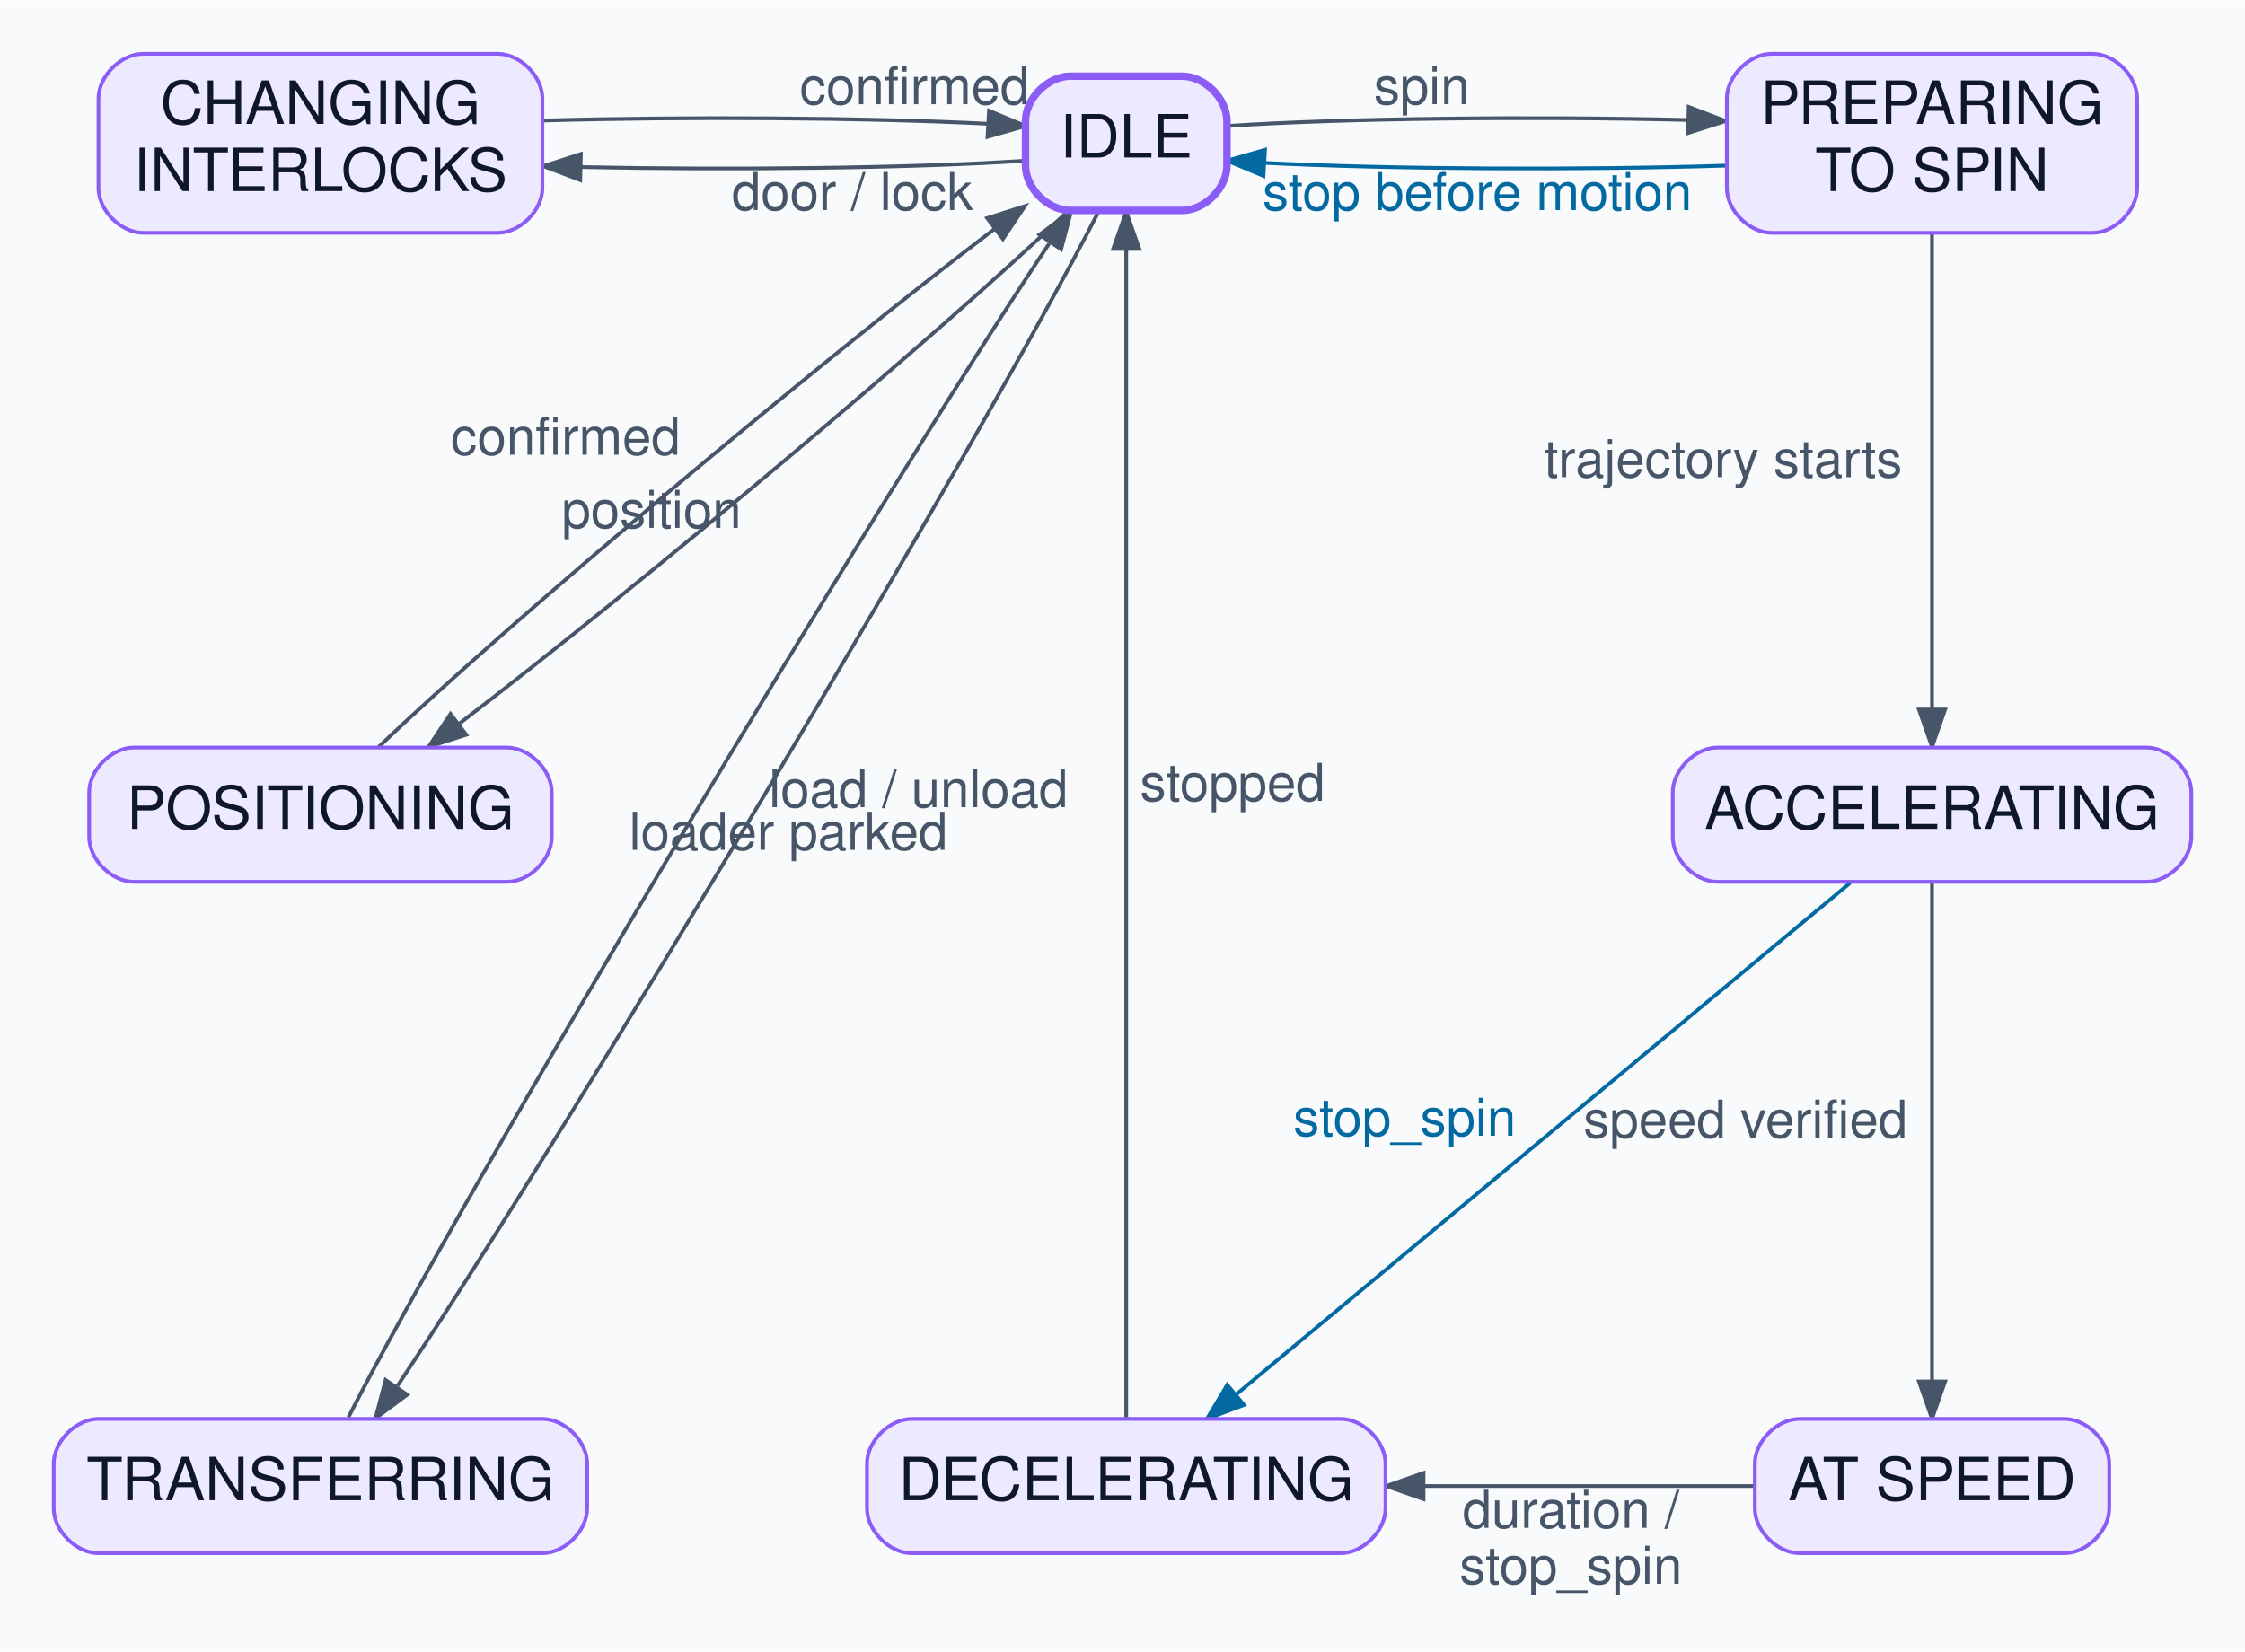
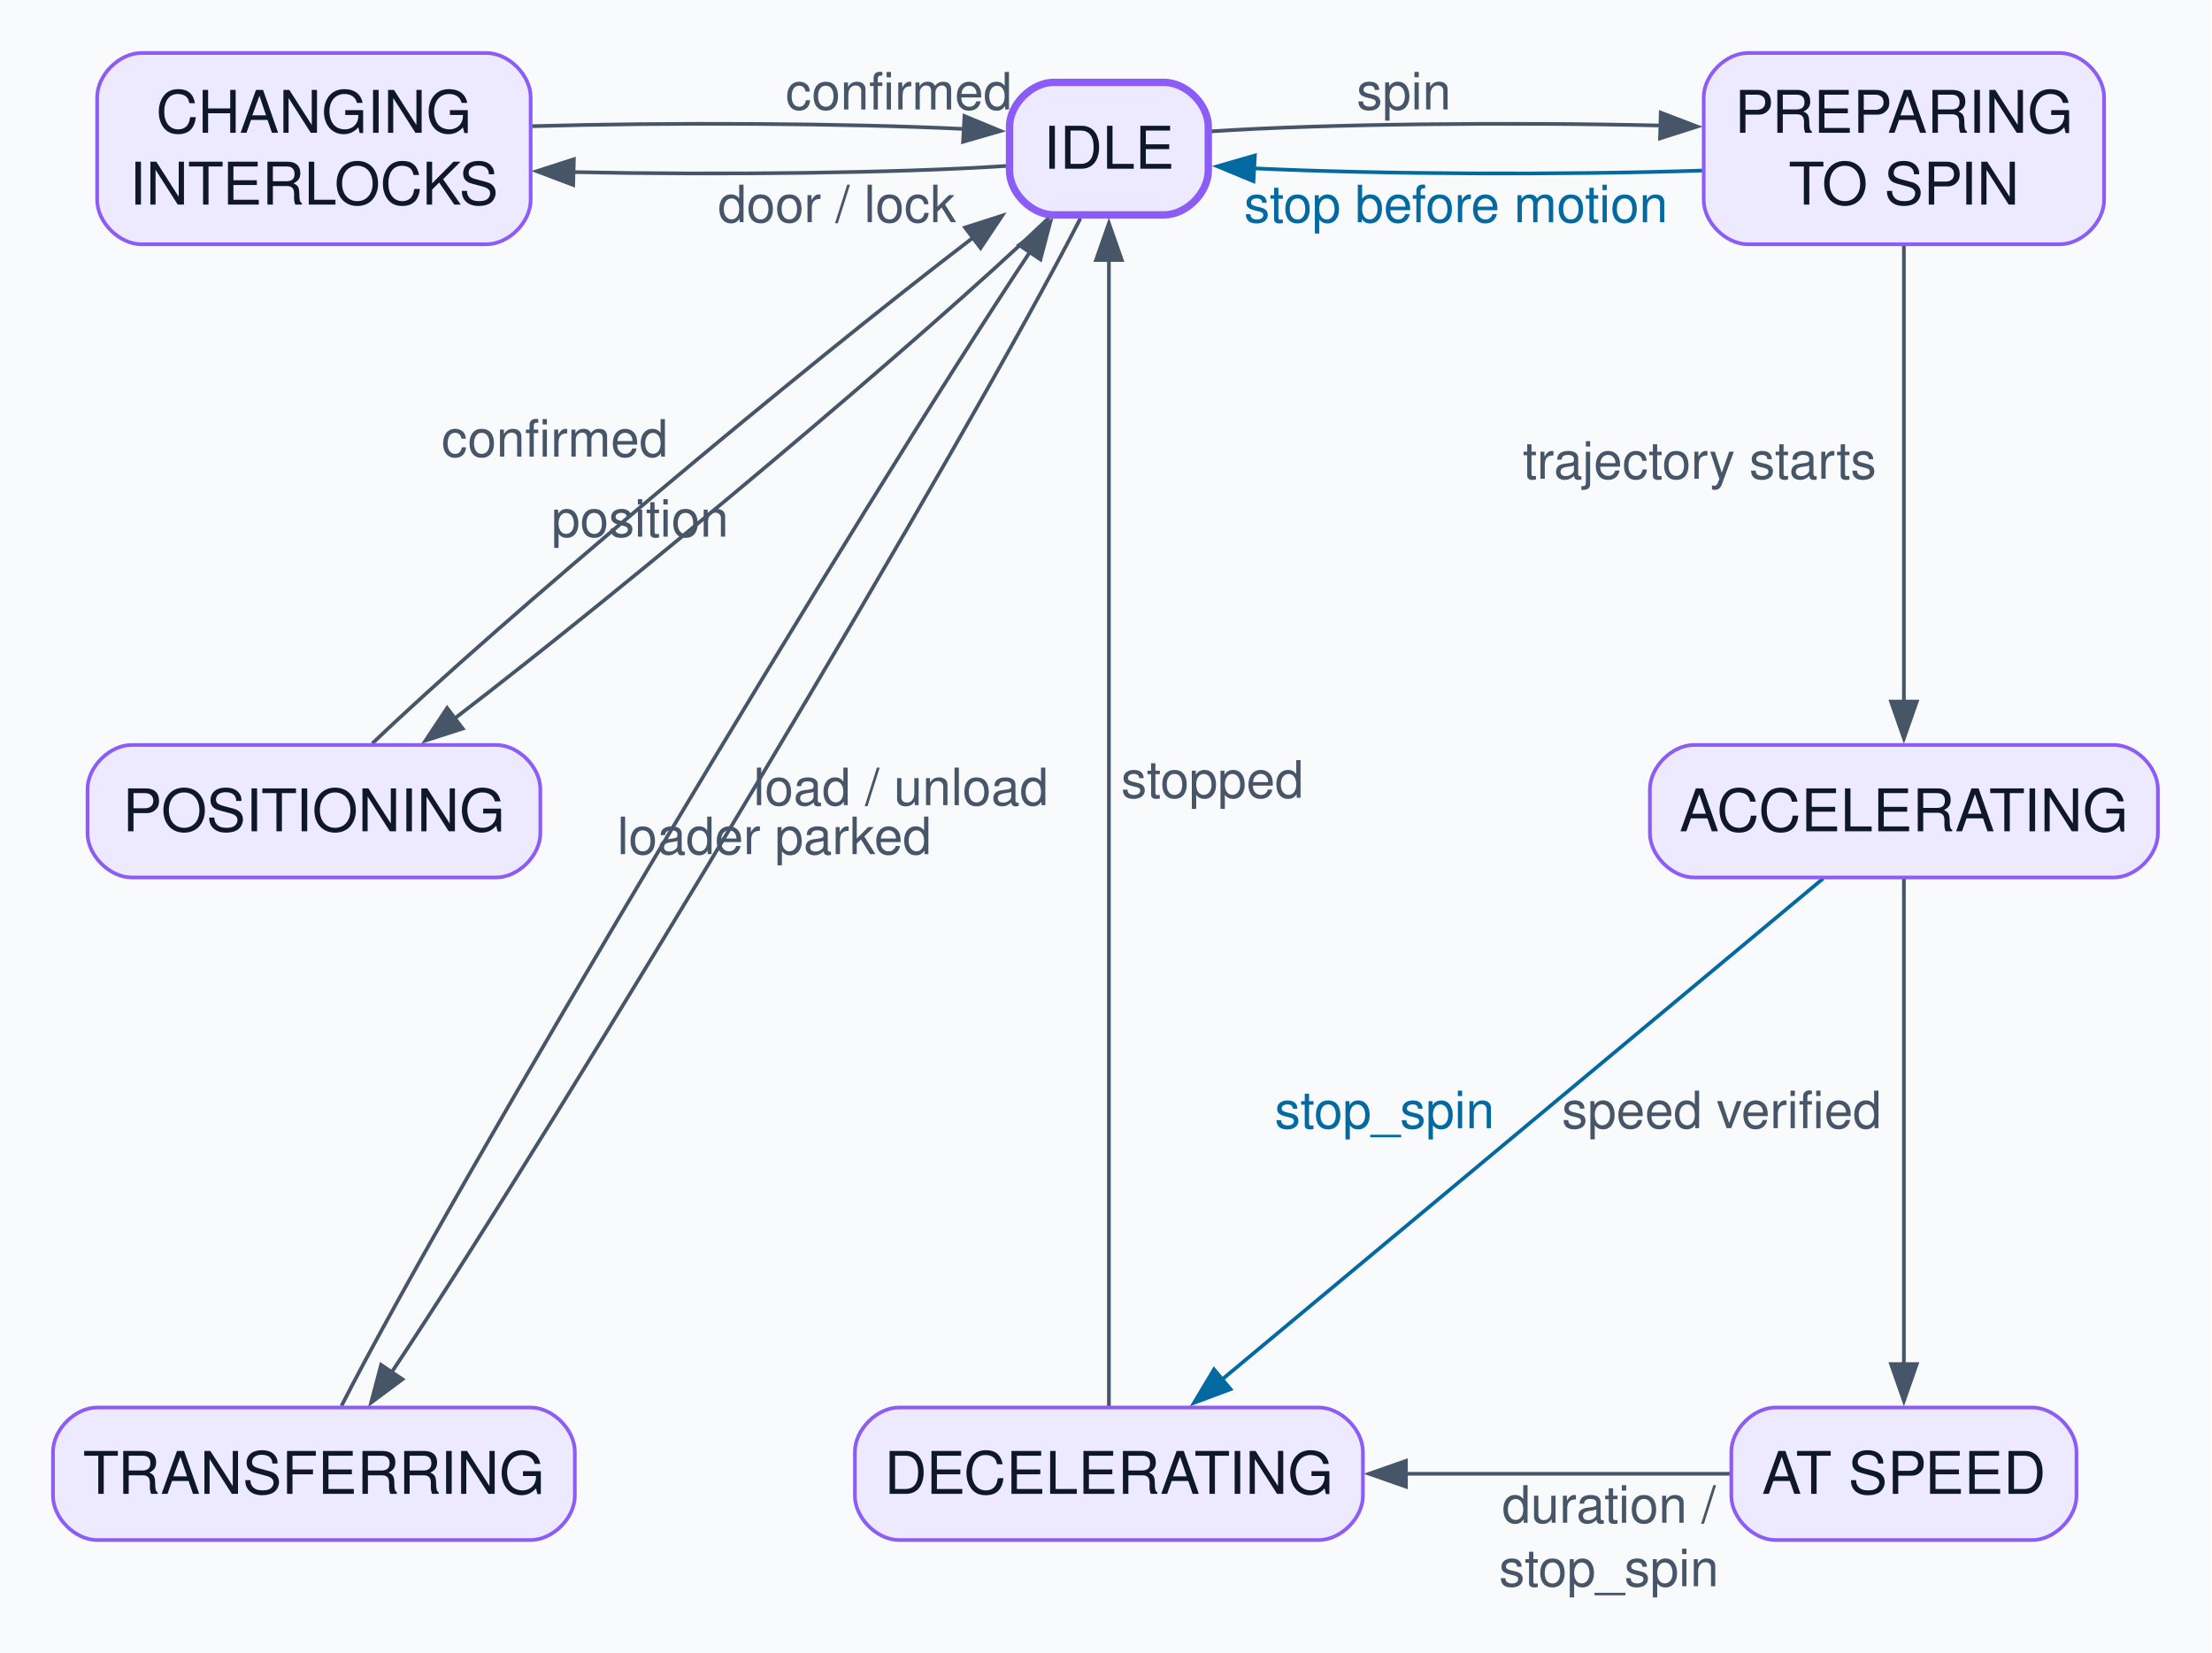
- <svg xmlns="http://www.w3.org/2000/svg" width="602pt" height="443pt" viewBox="0.00 0.00 601.80 442.80">
-   <g id="graph0" class="graph" transform="scale(1 1) rotate(0) translate(14.4 428.4)">
-     <polygon fill="#f8fafc" stroke="transparent" points="-14.4,14.4 -14.4,-428.4 587.4,-428.4 587.4,14.4 -14.4,14.4" />
+ <svg xmlns="http://www.w3.org/2000/svg" width="601pt" height="449pt" viewBox="0.00 0.00 601.00 449.00">
+   <g id="graph0" class="graph" transform="scale(1 1) rotate(0) translate(14.4 434.88)">
+     <polygon fill="#f8fafc" stroke="none" points="-14.4,14.4 -14.4,-434.88 586.3,-434.88 586.3,14.4 -14.4,14.4" />
    <g id="edge1" class="edge">
-       <path fill="none" stroke="#475569" d="M260.14,-385.33C230.42,-383.34 181.77,-382.78 141.32,-383.64" />
-       <polygon fill="#475569" stroke="#475569" points="141.14,-380.14 131.23,-383.89 141.31,-387.14 141.14,-380.14" />
-       <text text-anchor="middle" x="214.1" y="-372.12" font-family="Helvetica,sans-Serif" font-size="14.00" fill="#475569">door / lock</text>
+       <path fill="none" stroke="#475569" d="M259.09,-389.8C229.47,-387.85 181.42,-387.29 141.28,-388.13" />
+       <polygon fill="#475569" stroke="#475569" points="141.34,-384.63 131.43,-388.37 141.52,-391.62 141.34,-384.63" />
+       <text xml:space="preserve" text-anchor="middle" x="213.01" y="-374.52" font-family="Helvetica,sans-Serif" font-size="14.00" fill="#475569">door / lock</text>
    </g>
    <g id="edge3" class="edge">
-       <path fill="none" stroke="#475569" d="M271.98,-371.93C238.04,-339.34 156.81,-271.15 108.77,-234.45" />
-       <polygon fill="#475569" stroke="#475569" points="110.58,-231.43 100.49,-228.19 106.36,-237.01 110.58,-231.43" />
-       <text text-anchor="middle" x="160.25" y="-286.9" font-family="Helvetica,sans-Serif" font-size="14.00" fill="#475569">position</text>
+       <path fill="none" stroke="#475569" d="M270.67,-375.76C236.56,-343.13 156.95,-276.31 109.13,-239.69" />
+       <polygon fill="#475569" stroke="#475569" points="111.31,-236.95 101.22,-233.7 107.08,-242.53 111.31,-236.95" />
+       <text xml:space="preserve" text-anchor="middle" x="159.51" y="-289.08" font-family="Helvetica,sans-Serif" font-size="14.00" fill="#475569">position</text>
    </g>
    <g id="edge5" class="edge">
-       <path fill="none" stroke="#475569" d="M280,-371.54C249.8,-312.22 138.77,-126.64 92.13,-56.85" />
-       <polygon fill="#475569" stroke="#475569" points="94.76,-54.49 86.25,-48.17 88.96,-58.42 94.76,-54.49" />
-       <text text-anchor="middle" x="231.81" y="-212.02" font-family="Helvetica,sans-Serif" font-size="14.00" fill="#475569">load / unload</text>
+       <path fill="none" stroke="#475569" d="M279.14,-375.54C248.68,-315.89 138.81,-132.25 92.02,-62.09" />
+       <polygon fill="#475569" stroke="#475569" points="94.94,-60.17 86.44,-53.85 89.14,-64.09 94.94,-60.17" />
+       <text xml:space="preserve" text-anchor="middle" x="230.38" y="-216.14" font-family="Helvetica,sans-Serif" font-size="14.00" fill="#475569">load / unload</text>
    </g>
    <g id="edge7" class="edge">
-       <path fill="none" stroke="#475569" d="M314.86,-394.67C345.62,-396.73 396.68,-397.26 437.92,-396.26" />
-       <polygon fill="#475569" stroke="#475569" points="438.28,-399.76 448.18,-395.98 438.08,-392.76 438.28,-399.76" />
-       <text text-anchor="middle" x="366.71" y="-400.5" font-family="Helvetica,sans-Serif" font-size="14.00" fill="#475569">spin</text>
+       <path fill="none" stroke="#475569" d="M314.69,-399.2C345.41,-401.23 395.97,-401.75 436.96,-400.77" />
+       <polygon fill="#475569" stroke="#475569" points="436.83,-404.28 446.73,-400.5 436.63,-397.28 436.83,-404.28" />
+       <text xml:space="preserve" text-anchor="middle" x="367.04" y="-405.15" font-family="Helvetica,sans-Serif" font-size="14.00" fill="#475569">spin</text>
    </g>
    <g id="edge2" class="edge">
-       <path fill="none" stroke="#475569" d="M131.09,-396.11C169.29,-397.19 217.68,-396.9 250.44,-395.24" />
-       <polygon fill="#475569" stroke="#475569" points="250.72,-398.73 260.5,-394.65 250.31,-391.74 250.72,-398.73" />
-       <text text-anchor="middle" x="230.75" y="-400.48" font-family="Helvetica,sans-Serif" font-size="14.00" fill="#475569">confirmed</text>
+       <path fill="none" stroke="#475569" d="M130.2,-400.6C167.57,-401.67 214.79,-401.42 247.57,-399.85" />
+       <polygon fill="#475569" stroke="#475569" points="247.65,-403.35 257.44,-399.3 247.26,-396.36 247.65,-403.35" />
+       <text xml:space="preserve" text-anchor="middle" x="229.81" y="-405.13" font-family="Helvetica,sans-Serif" font-size="14.00" fill="#475569">confirmed</text>
    </g>
    <g id="edge4" class="edge">
-       <path fill="none" stroke="#475569" d="M87.02,-228.07C121.41,-261.1 204.36,-330.67 252.13,-367" />
-       <polygon fill="#475569" stroke="#475569" points="250.23,-369.95 260.33,-373.16 254.44,-364.36 250.23,-369.95" />
-       <text text-anchor="middle" x="137.21" y="-306.51" font-family="Helvetica,sans-Serif" font-size="14.00" fill="#475569">confirmed</text>
+       <path fill="none" stroke="#475569" d="M86.76,-232.9C121,-265.72 202.19,-333.85 250.02,-370.35" />
+       <polygon fill="#475569" stroke="#475569" points="247.81,-373.07 257.9,-376.3 252.03,-367.49 247.81,-373.07" />
+       <text xml:space="preserve" text-anchor="middle" x="136.33" y="-310.83" font-family="Helvetica,sans-Serif" font-size="14.00" fill="#475569">confirmed</text>
    </g>
    <g id="edge6" class="edge">
-       <path fill="none" stroke="#475569" d="M79,-48.46C109.2,-107.78 220.23,-293.36 266.87,-363.15" />
-       <polygon fill="#475569" stroke="#475569" points="264.24,-365.51 272.75,-371.83 270.04,-361.58 264.24,-365.51" />
-       <text text-anchor="middle" x="196.94" y="-200.58" font-family="Helvetica,sans-Serif" font-size="14.00" fill="#475569">loader parked</text>
+       <path fill="none" stroke="#475569" d="M78.39,-52.96C108.46,-112.02 218.65,-296.24 265.64,-366.73" />
+       <polygon fill="#475569" stroke="#475569" points="262.49,-368.31 270.99,-374.64 268.29,-364.39 262.49,-368.31" />
+       <text xml:space="preserve" text-anchor="middle" x="196" y="-202.84" font-family="Helvetica,sans-Serif" font-size="14.00" fill="#475569">loader parked</text>
    </g>
    <g id="edge12" class="edge">
-       <path fill="none" stroke="#0369a1" d="M448.44,-384.03C409.58,-382.79 358.59,-383.03 324.51,-384.76" />
-       <polygon fill="#0369a1" stroke="#0369a1" points="324.29,-381.27 314.51,-385.35 324.7,-388.26 324.29,-381.27" />
-       <text text-anchor="middle" x="381.61" y="-372.1" font-family="Helvetica,sans-Serif" font-size="14.00" fill="#0369a1">stop before motion</text>
+       <path fill="none" stroke="#0369a1" d="M448.1,-388.54C410.09,-387.31 360.35,-387.52 326.23,-389.15" />
+       <polygon fill="#0369a1" stroke="#0369a1" points="326.16,-385.65 316.37,-389.7 326.55,-392.64 326.16,-385.65" />
+       <text xml:space="preserve" text-anchor="middle" x="381.19" y="-374.5" font-family="Helvetica,sans-Serif" font-size="14.00" fill="#0369a1">stop before motion</text>
    </g>
    <g id="edge8" class="edge">
-       <path fill="none" stroke="#475569" d="M503.5,-365.72C503.5,-332.59 503.5,-273.33 503.5,-238.24" />
-       <polygon fill="#475569" stroke="#475569" points="507,-238.19 503.5,-228.19 500,-238.19 507,-238.19" />
-       <text text-anchor="middle" x="447.5" y="-300.49" font-family="Helvetica,sans-Serif" font-size="14.00" fill="#475569">trajectory starts</text>
+       <path fill="none" stroke="#475569" d="M502.89,-368.33C502.89,-335.27 502.89,-278.54 502.89,-243.99" />
+       <polygon fill="#475569" stroke="#475569" points="506.39,-244.28 502.89,-234.28 499.39,-244.28 506.39,-244.28" />
+       <text xml:space="preserve" text-anchor="middle" x="447.39" y="-304.83" font-family="Helvetica,sans-Serif" font-size="14.00" fill="#475569">trajectory starts</text>
    </g>
    <g id="edge9" class="edge">
-       <path fill="none" stroke="#475569" d="M503.5,-191.75C503.5,-160.27 503.5,-95.55 503.5,-58.22" />
-       <polygon fill="#475569" stroke="#475569" points="507,-58.03 503.5,-48.03 500,-58.03 507,-58.03" />
-       <text text-anchor="middle" x="453.5" y="-123.41" font-family="Helvetica,sans-Serif" font-size="14.00" fill="#475569">speed verified</text>
+       <path fill="none" stroke="#475569" d="M502.89,-196.25C502.89,-165.12 502.89,-101.49 502.89,-63.98" />
+       <polygon fill="#475569" stroke="#475569" points="506.39,-64.31 502.89,-54.31 499.39,-64.31 506.39,-64.31" />
+       <text xml:space="preserve" text-anchor="middle" x="453.39" y="-128.4" font-family="Helvetica,sans-Serif" font-size="14.00" fill="#475569">speed verified</text>
    </g>
    <g id="edge13" class="edge">
-       <path fill="none" stroke="#0369a1" d="M481.6,-191.75C442.53,-159.19 360.78,-91.07 316.88,-54.48" />
-       <polygon fill="#0369a1" stroke="#0369a1" points="319.06,-51.74 309.14,-48.03 314.58,-57.12 319.06,-51.74" />
-       <text text-anchor="middle" x="362.13" y="-123.91" font-family="Helvetica,sans-Serif" font-size="14.00" fill="#0369a1">stop_spin</text>
+       <path fill="none" stroke="#0369a1" d="M480.99,-196.25C442.26,-163.97 361.6,-96.76 317.43,-59.95" />
+       <polygon fill="#0369a1" stroke="#0369a1" points="319.93,-57.48 310.01,-53.77 315.45,-62.86 319.93,-57.48" />
+       <text xml:space="preserve" text-anchor="middle" x="361.81" y="-128.38" font-family="Helvetica,sans-Serif" font-size="14.00" fill="#0369a1">stop_spin</text>
    </g>
    <g id="edge10" class="edge">
-       <path fill="none" stroke="#475569" d="M455.83,-30C429.94,-30 397.23,-30 367.55,-30" />
-       <polygon fill="#475569" stroke="#475569" points="367.19,-26.5 357.19,-30 367.19,-33.5 367.19,-26.5" />
-       <text text-anchor="middle" x="406.7" y="-18.8" font-family="Helvetica,sans-Serif" font-size="14.00" fill="#475569">duration /</text>
-       <text text-anchor="middle" x="406.7" y="-3.8" font-family="Helvetica,sans-Serif" font-size="14.00" fill="#475569">stop_spin</text>
+       <path fill="none" stroke="#475569" d="M455.75,-34.5C429.89,-34.5 397.11,-34.5 367.32,-34.5" />
+       <polygon fill="#475569" stroke="#475569" points="367.59,-31 357.59,-34.5 367.59,-38 367.59,-31" />
+       <text xml:space="preserve" text-anchor="middle" x="422.75" y="-21.2" font-family="Helvetica,sans-Serif" font-size="14.00" fill="#475569">duration /</text>
+       <text xml:space="preserve" text-anchor="middle" x="422.75" y="-3.95" font-family="Helvetica,sans-Serif" font-size="14.00" fill="#475569">stop_spin</text>
    </g>
    <g id="edge11" class="edge">
-       <path fill="none" stroke="#475569" d="M287.5,-48.35C287.5,-106.97 287.5,-290.04 287.5,-361.26" />
-       <polygon fill="#475569" stroke="#475569" points="284,-361.69 287.5,-371.69 291,-361.69 284,-361.69" />
-       <text text-anchor="middle" x="316" y="-213.7" font-family="Helvetica,sans-Serif" font-size="14.00" fill="#475569">stopped</text>
+       <path fill="none" stroke="#475569" d="M286.89,-52.85C286.89,-111.09 286.89,-292.2 286.89,-364.37" />
+       <polygon fill="#475569" stroke="#475569" points="283.39,-364.24 286.89,-374.24 290.39,-364.24 283.39,-364.24" />
+       <text xml:space="preserve" text-anchor="middle" x="315.01" y="-218.17" font-family="Helvetica,sans-Serif" font-size="14.00" fill="#475569">stopped</text>
    </g>
    <g id="node1" class="node">
-       <path fill="#ede9fe" stroke="#8b5cf6" stroke-width="2" d="M302.5,-408C302.5,-408 272.5,-408 272.5,-408 266.5,-408 260.5,-402 260.5,-396 260.5,-396 260.5,-384 260.5,-384 260.5,-378 266.5,-372 272.5,-372 272.5,-372 302.5,-372 302.5,-372 308.5,-372 314.5,-378 314.5,-384 314.5,-384 314.5,-396 314.5,-396 314.5,-402 308.5,-408 302.5,-408" />
-       <text text-anchor="middle" x="287.5" y="-386.2" font-family="Helvetica,sans-Serif" font-size="16.00" fill="#0f172a">IDLE</text>
+       <path fill="#ede9fe" stroke="#8b5cf6" stroke-width="2" d="M301.89,-412.5C301.89,-412.5 271.89,-412.5 271.89,-412.5 265.89,-412.5 259.89,-406.5 259.89,-400.5 259.89,-400.5 259.89,-388.5 259.89,-388.5 259.89,-382.5 265.89,-376.5 271.89,-376.5 271.89,-376.5 301.89,-376.5 301.89,-376.5 307.89,-376.5 313.89,-382.5 313.89,-388.5 313.89,-388.5 313.89,-400.5 313.89,-400.5 313.89,-406.5 307.89,-412.5 301.89,-412.5" />
+       <text xml:space="preserve" text-anchor="middle" x="286.89" y="-389.05" font-family="Helvetica,sans-Serif" font-size="16.00" fill="#0f172a">IDLE</text>
    </g>
    <g id="node2" class="node">
-       <path fill="#ede9fe" stroke="#8b5cf6" d="M119,-414C119,-414 24,-414 24,-414 18,-414 12,-408 12,-402 12,-402 12,-378 12,-378 12,-372 18,-366 24,-366 24,-366 119,-366 119,-366 125,-366 131,-372 131,-378 131,-378 131,-402 131,-402 131,-408 125,-414 119,-414" />
-       <text text-anchor="middle" x="71.5" y="-395.2" font-family="Helvetica,sans-Serif" font-size="16.00" fill="#0f172a">CHANGING</text>
-       <text text-anchor="middle" x="71.5" y="-377.2" font-family="Helvetica,sans-Serif" font-size="16.00" fill="#0f172a">INTERLOCKS</text>
+       <path fill="#ede9fe" stroke="#8b5cf6" d="M117.78,-420.48C117.78,-420.48 24,-420.48 24,-420.48 18,-420.48 12,-414.48 12,-408.48 12,-408.48 12,-380.52 12,-380.52 12,-374.52 18,-368.52 24,-368.52 24,-368.52 117.78,-368.52 117.78,-368.52 123.78,-368.52 129.78,-374.52 129.78,-380.52 129.78,-380.52 129.78,-408.48 129.78,-408.48 129.78,-414.48 123.78,-420.48 117.78,-420.48" />
+       <text xml:space="preserve" text-anchor="middle" x="70.89" y="-398.8" font-family="Helvetica,sans-Serif" font-size="16.00" fill="#0f172a">CHANGING</text>
+       <text xml:space="preserve" text-anchor="middle" x="70.89" y="-379.3" font-family="Helvetica,sans-Serif" font-size="16.00" fill="#0f172a">INTERLOCKS</text>
    </g>
    <g id="node3" class="node">
-       <path fill="#ede9fe" stroke="#8b5cf6" d="M121.5,-228C121.5,-228 21.5,-228 21.5,-228 15.5,-228 9.5,-222 9.5,-216 9.5,-216 9.5,-204 9.5,-204 9.5,-198 15.5,-192 21.5,-192 21.5,-192 121.5,-192 121.5,-192 127.5,-192 133.5,-198 133.5,-204 133.5,-204 133.5,-216 133.5,-216 133.5,-222 127.5,-228 121.5,-228" />
-       <text text-anchor="middle" x="71.5" y="-206.2" font-family="Helvetica,sans-Serif" font-size="16.00" fill="#0f172a">POSITIONING</text>
+       <path fill="#ede9fe" stroke="#8b5cf6" d="M120.41,-232.5C120.41,-232.5 21.38,-232.5 21.38,-232.5 15.37,-232.5 9.38,-226.5 9.38,-220.5 9.38,-220.5 9.38,-208.5 9.38,-208.5 9.38,-202.5 15.38,-196.5 21.38,-196.5 21.38,-196.5 120.41,-196.5 120.41,-196.5 126.41,-196.5 132.41,-202.5 132.41,-208.5 132.41,-208.5 132.41,-220.5 132.41,-220.5 132.41,-226.5 126.41,-232.5 120.41,-232.5" />
+       <text xml:space="preserve" text-anchor="middle" x="70.89" y="-209.05" font-family="Helvetica,sans-Serif" font-size="16.00" fill="#0f172a">POSITIONING</text>
    </g>
    <g id="node4" class="node">
-       <path fill="#ede9fe" stroke="#8b5cf6" d="M131,-48C131,-48 12,-48 12,-48 6,-48 0,-42 0,-36 0,-36 0,-24 0,-24 0,-18 6,-12 12,-12 12,-12 131,-12 131,-12 137,-12 143,-18 143,-24 143,-24 143,-36 143,-36 143,-42 137,-48 131,-48" />
-       <text text-anchor="middle" x="71.5" y="-26.2" font-family="Helvetica,sans-Serif" font-size="16.00" fill="#0f172a">TRANSFERRING</text>
+       <path fill="#ede9fe" stroke="#8b5cf6" d="M129.78,-52.5C129.78,-52.5 12,-52.5 12,-52.5 6,-52.5 0,-46.5 0,-40.5 0,-40.5 0,-28.5 0,-28.5 0,-22.5 6,-16.5 12,-16.5 12,-16.5 129.78,-16.5 129.78,-16.5 135.78,-16.5 141.78,-22.5 141.78,-28.5 141.78,-28.5 141.78,-40.5 141.78,-40.5 141.78,-46.5 135.78,-52.5 129.78,-52.5" />
+       <text xml:space="preserve" text-anchor="middle" x="70.89" y="-29.05" font-family="Helvetica,sans-Serif" font-size="16.00" fill="#0f172a">TRANSFERRING</text>
    </g>
    <g id="node5" class="node">
-       <path fill="#ede9fe" stroke="#8b5cf6" d="M546.5,-414C546.5,-414 460.5,-414 460.5,-414 454.5,-414 448.5,-408 448.5,-402 448.5,-402 448.5,-378 448.5,-378 448.5,-372 454.5,-366 460.5,-366 460.5,-366 546.5,-366 546.5,-366 552.5,-366 558.5,-372 558.5,-378 558.5,-378 558.5,-402 558.5,-402 558.5,-408 552.5,-414 546.5,-414" />
-       <text text-anchor="middle" x="503.5" y="-395.2" font-family="Helvetica,sans-Serif" font-size="16.00" fill="#0f172a">PREPARING</text>
-       <text text-anchor="middle" x="503.5" y="-377.2" font-family="Helvetica,sans-Serif" font-size="16.00" fill="#0f172a">TO SPIN</text>
+       <path fill="#ede9fe" stroke="#8b5cf6" d="M545.28,-420.48C545.28,-420.48 460.5,-420.48 460.5,-420.48 454.5,-420.48 448.5,-414.48 448.5,-408.48 448.5,-408.48 448.5,-380.52 448.5,-380.52 448.5,-374.52 454.5,-368.52 460.5,-368.52 460.5,-368.52 545.28,-368.52 545.28,-368.52 551.28,-368.52 557.28,-374.52 557.28,-380.52 557.28,-380.52 557.28,-408.48 557.28,-408.48 557.28,-414.48 551.28,-420.48 545.28,-420.48" />
+       <text xml:space="preserve" text-anchor="middle" x="502.89" y="-398.8" font-family="Helvetica,sans-Serif" font-size="16.00" fill="#0f172a">PREPARING</text>
+       <text xml:space="preserve" text-anchor="middle" x="502.89" y="-379.3" font-family="Helvetica,sans-Serif" font-size="16.00" fill="#0f172a">TO SPIN</text>
    </g>
    <g id="node6" class="node">
-       <path fill="#ede9fe" stroke="#8b5cf6" d="M561,-228C561,-228 446,-228 446,-228 440,-228 434,-222 434,-216 434,-216 434,-204 434,-204 434,-198 440,-192 446,-192 446,-192 561,-192 561,-192 567,-192 573,-198 573,-204 573,-204 573,-216 573,-216 573,-222 567,-228 561,-228" />
-       <text text-anchor="middle" x="503.5" y="-206.2" font-family="Helvetica,sans-Serif" font-size="16.00" fill="#0f172a">ACCELERATING</text>
+       <path fill="#ede9fe" stroke="#8b5cf6" d="M559.9,-232.5C559.9,-232.5 445.88,-232.5 445.88,-232.5 439.88,-232.5 433.88,-226.5 433.88,-220.5 433.88,-220.5 433.88,-208.5 433.88,-208.5 433.88,-202.5 439.88,-196.5 445.88,-196.5 445.88,-196.5 559.9,-196.5 559.9,-196.5 565.9,-196.5 571.9,-202.5 571.9,-208.5 571.9,-208.5 571.9,-220.5 571.9,-220.5 571.9,-226.5 565.9,-232.5 559.9,-232.5" />
+       <text xml:space="preserve" text-anchor="middle" x="502.89" y="-209.05" font-family="Helvetica,sans-Serif" font-size="16.00" fill="#0f172a">ACCELERATING</text>
    </g>
    <g id="node7" class="node">
-       <path fill="#ede9fe" stroke="#8b5cf6" d="M539,-48C539,-48 468,-48 468,-48 462,-48 456,-42 456,-36 456,-36 456,-24 456,-24 456,-18 462,-12 468,-12 468,-12 539,-12 539,-12 545,-12 551,-18 551,-24 551,-24 551,-36 551,-36 551,-42 545,-48 539,-48" />
-       <text text-anchor="middle" x="503.5" y="-26.2" font-family="Helvetica,sans-Serif" font-size="16.00" fill="#0f172a">AT SPEED</text>
+       <path fill="#ede9fe" stroke="#8b5cf6" d="M537.78,-52.5C537.78,-52.5 468,-52.5 468,-52.5 462,-52.5 456,-46.5 456,-40.5 456,-40.5 456,-28.5 456,-28.5 456,-22.5 462,-16.5 468,-16.5 468,-16.5 537.78,-16.5 537.78,-16.5 543.78,-16.5 549.78,-22.5 549.78,-28.5 549.78,-28.5 549.78,-40.5 549.78,-40.5 549.78,-46.5 543.78,-52.5 537.78,-52.5" />
+       <text xml:space="preserve" text-anchor="middle" x="502.89" y="-29.05" font-family="Helvetica,sans-Serif" font-size="16.00" fill="#0f172a">AT SPEED</text>
    </g>
    <g id="node8" class="node">
-       <path fill="#ede9fe" stroke="#8b5cf6" d="M345,-48C345,-48 230,-48 230,-48 224,-48 218,-42 218,-36 218,-36 218,-24 218,-24 218,-18 224,-12 230,-12 230,-12 345,-12 345,-12 351,-12 357,-18 357,-24 357,-24 357,-36 357,-36 357,-42 351,-48 345,-48" />
-       <text text-anchor="middle" x="287.5" y="-26.2" font-family="Helvetica,sans-Serif" font-size="16.00" fill="#0f172a">DECELERATING</text>
+       <path fill="#ede9fe" stroke="#8b5cf6" d="M343.9,-52.5C343.9,-52.5 229.88,-52.5 229.88,-52.5 223.88,-52.5 217.88,-46.5 217.88,-40.5 217.88,-40.5 217.88,-28.5 217.88,-28.5 217.88,-22.5 223.88,-16.5 229.88,-16.5 229.88,-16.5 343.9,-16.5 343.9,-16.5 349.9,-16.5 355.9,-22.5 355.9,-28.5 355.9,-28.5 355.9,-40.5 355.9,-40.5 355.9,-46.5 349.9,-52.5 343.9,-52.5" />
+       <text xml:space="preserve" text-anchor="middle" x="286.89" y="-29.05" font-family="Helvetica,sans-Serif" font-size="16.00" fill="#0f172a">DECELERATING</text>
    </g>
  </g>
</svg>
